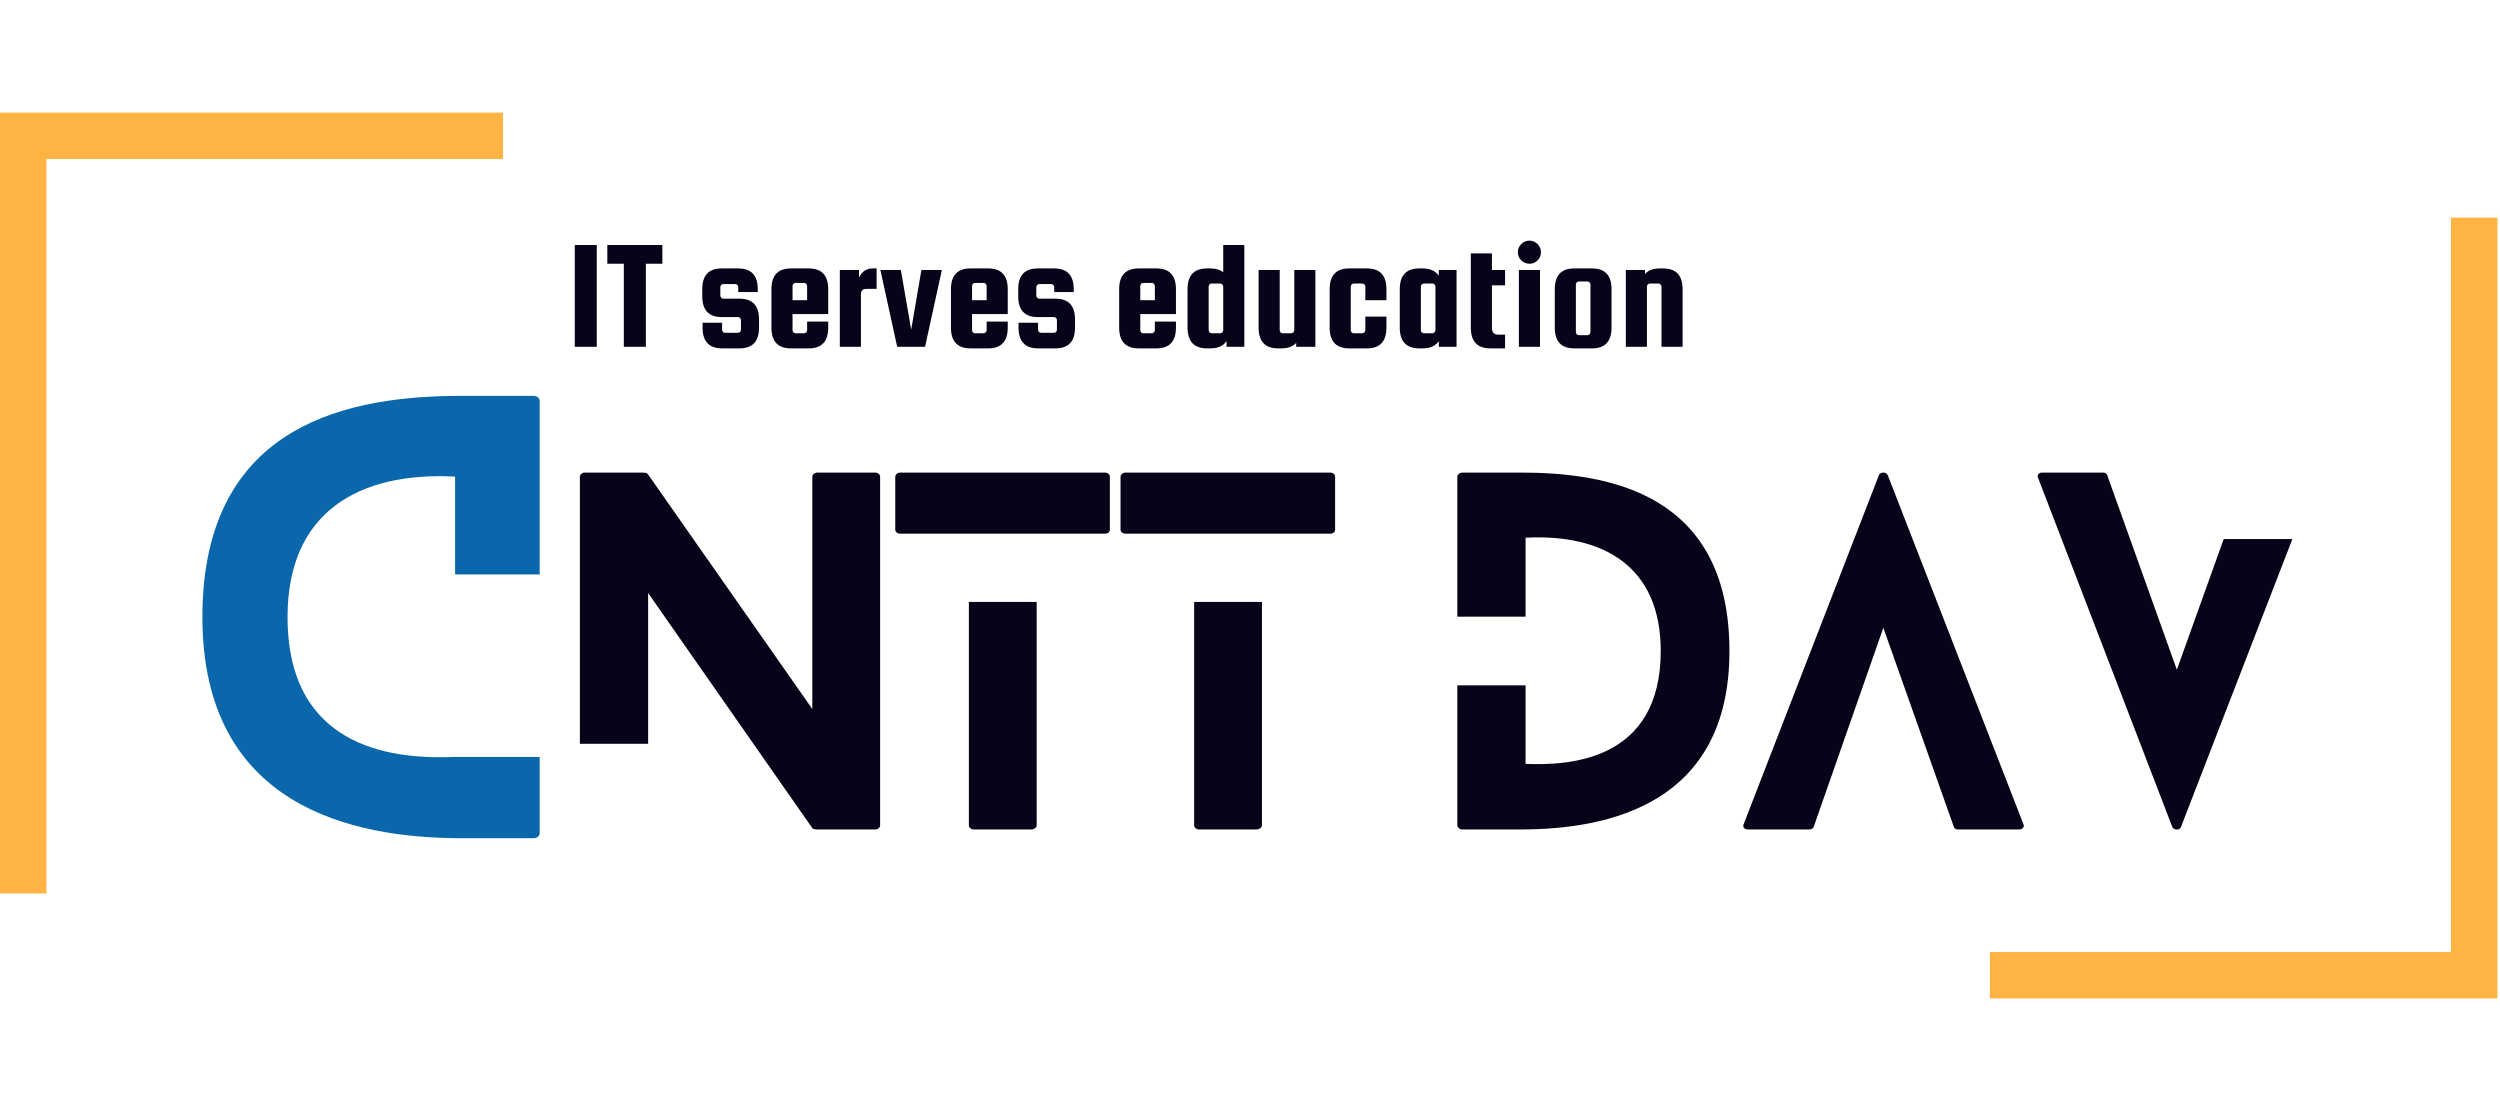
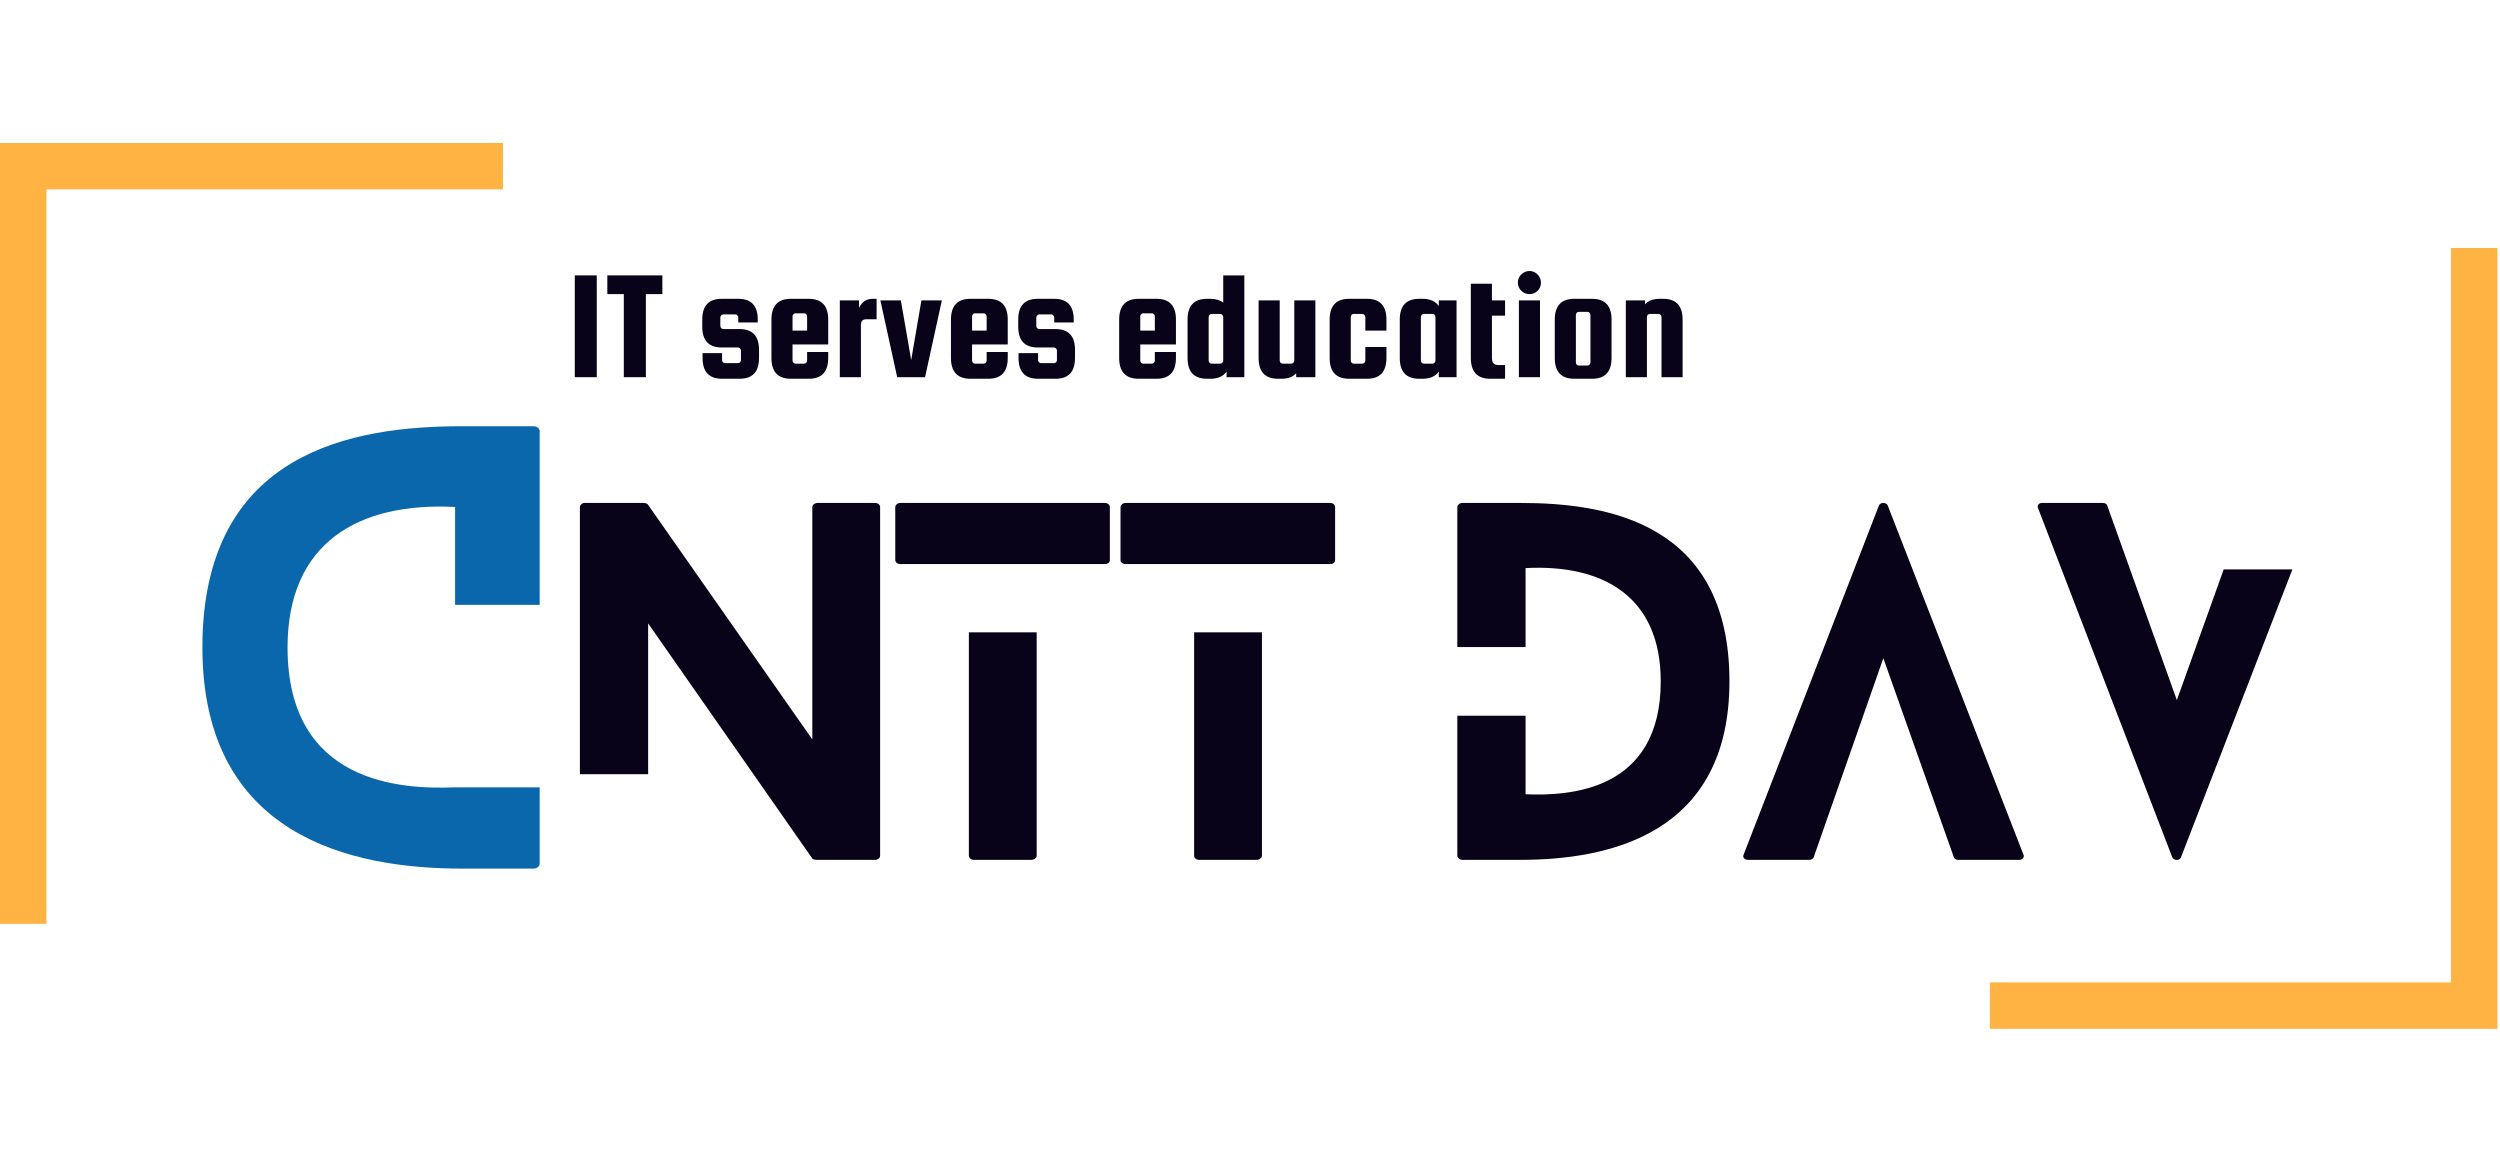
- <svg xmlns="http://www.w3.org/2000/svg" width="180" zoomAndPan="magnify" viewBox="0 0 490.5 174" height="80" preserveAspectRatio="xMidYMid meet" version="1.0">
+ <svg xmlns="http://www.w3.org/2000/svg" width="160" zoomAndPan="magnify" viewBox="0 0 490.5 174" height="75" preserveAspectRatio="xMidYMid meet" version="1.0">
  <defs>
    <g />
    <clipPath id="7f7db4014d">
      <path d="M 0 0.09 L 98.684 0.09 L 98.684 9.199 L 0 9.199 Z M 0 9.199 L 9.109 9.199 L 9.109 153.297 L 0 153.297 Z M 0 9.199 " clip-rule="nonzero" />
    </clipPath>
    <clipPath id="a0abb52b3a">
      <path d="M 480.887 20.691 L 490 20.691 L 490 164.789 L 480.887 164.789 Z M 390.406 164.789 L 490 164.789 L 490 173.898 L 390.406 173.898 Z M 390.406 164.789 " clip-rule="nonzero" />
    </clipPath>
  </defs>
  <g clip-path="url(#7f7db4014d)">
    <path fill="#feb343" d="M 0 0.09 L 98.684 0.09 L 98.684 153.297 L 0 153.297 Z M 0 0.09 " fill-opacity="1" fill-rule="nonzero" />
  </g>
  <g clip-path="url(#a0abb52b3a)">
    <path fill="#feb343" d="M 490 173.898 L 390.406 173.898 L 390.406 20.691 L 490 20.691 Z M 490 173.898 " fill-opacity="1" fill-rule="nonzero" />
  </g>
  <g fill="#080319" fill-opacity="1">
    <g transform="translate(113.7732, 140.7386)">
      <g>
        <path d="M 57.941 -70.02 L 46.652 -70.02 C 46.039 -70.02 45.602 -69.582 45.602 -69.234 L 45.602 -23.633 L 13.305 -69.758 C 13.215 -69.934 12.691 -70.02 12.516 -70.02 L 0.875 -70.02 C 0.438 -70.02 0 -69.582 0 -69.234 L 0 -16.805 L 13.391 -16.805 L 13.391 -46.387 L 45.602 -0.262 C 45.688 -0.086 46.215 0 46.387 0 L 57.941 0 C 58.555 0 58.906 -0.438 58.906 -0.789 L 58.906 -69.234 C 58.906 -69.582 58.555 -70.02 57.941 -70.02 Z M 57.941 -70.02 " />
      </g>
    </g>
  </g>
  <g fill="#080319" fill-opacity="1">
    <g transform="translate(175.65, 140.7386)">
      <g>
        <path d="M 14.441 -44.637 L 14.441 -0.789 C 14.441 -0.438 14.793 0 15.406 0 L 26.695 0 C 27.309 0 27.746 -0.438 27.746 -0.789 L 27.746 -44.637 Z M 0.961 -58.031 L 41.137 -58.031 C 41.75 -58.031 42.102 -58.379 42.102 -58.816 L 42.102 -69.234 C 42.102 -69.582 41.75 -70.02 41.137 -70.02 L 0.961 -70.02 C 0.438 -70.02 0 -69.582 0 -69.234 L 0 -58.816 C 0 -58.379 0.438 -58.031 0.961 -58.031 Z M 0.961 -58.031 " />
      </g>
    </g>
  </g>
  <g fill="#080319" fill-opacity="1">
    <g transform="translate(219.8478, 140.7386)">
      <g>
        <path d="M 14.441 -44.637 L 14.441 -0.789 C 14.441 -0.438 14.793 0 15.406 0 L 26.695 0 C 27.309 0 27.746 -0.438 27.746 -0.789 L 27.746 -44.637 Z M 0.961 -58.031 L 41.137 -58.031 C 41.75 -58.031 42.102 -58.379 42.102 -58.816 L 42.102 -69.234 C 42.102 -69.582 41.75 -70.02 41.137 -70.02 L 0.961 -70.02 C 0.438 -70.02 0 -69.582 0 -69.234 L 0 -58.816 C 0 -58.379 0.438 -58.031 0.961 -58.031 Z M 0.961 -58.031 " />
      </g>
    </g>
  </g>
  <g fill="#080319" fill-opacity="1">
    <g transform="translate(264.0455, 140.7386)">
      <g />
    </g>
  </g>
  <g fill="#080319" fill-opacity="1">
    <g transform="translate(285.9256, 140.7386)">
      <g>
        <path d="M 12.43 -70.02 L 0.961 -70.02 C 0.438 -70.02 0 -69.582 0 -69.234 L 0 -41.75 L 13.391 -41.75 L 13.391 -57.242 C 28.621 -58.031 39.91 -51.641 39.91 -35.012 C 39.91 -13.391 21.883 -12.516 13.391 -12.867 L 13.391 -28.27 L 0 -28.27 L 0 -0.789 C 0 -0.438 0.438 0 0.961 0 L 12.43 0 C 29.848 0 53.391 -5.078 53.391 -35.012 C 53.391 -66.082 29.496 -70.02 12.43 -70.02 Z M 12.43 -70.02 " />
      </g>
    </g>
  </g>
  <g fill="#080319" fill-opacity="1">
    <g transform="translate(342.0261, 140.7386)">
      <g>
        <path d="M 54.965 -1.051 L 28.359 -69.496 C 28.098 -70.195 26.871 -70.195 26.609 -69.496 L 0.086 -1.051 C -0.176 -0.523 0.176 0 0.961 0 L 12.953 0 C 13.305 0 13.742 -0.176 13.828 -0.523 L 27.484 -39.562 L 41.312 -0.523 C 41.398 -0.176 41.836 0 42.102 0 L 54.18 0 C 54.793 0 55.23 -0.523 54.965 -1.051 Z M 54.965 -1.051 " />
      </g>
    </g>
  </g>
  <g fill="#080319" fill-opacity="1">
    <g transform="translate(399.7895, 140.7386)">
      <g>
        <path d="M 36.5 -56.98 L 27.309 -31.336 L 13.652 -69.496 C 13.566 -69.844 13.215 -70.02 12.777 -70.02 L 0.875 -70.02 C 0.176 -70.02 -0.176 -69.496 0.086 -68.969 L 26.434 -0.438 C 26.781 0.176 27.832 0.176 28.098 -0.438 L 49.977 -56.98 Z M 36.5 -56.98 " />
      </g>
    </g>
  </g>
  <g fill="#080319" fill-opacity="1">
    <g transform="translate(111.2263, 46.04063)">
      <g>
        <path d="M 5.859 -19.969 L 5.859 0 L 1.547 0 L 1.547 -19.969 Z M 5.859 -19.969 " />
      </g>
    </g>
  </g>
  <g fill="#080319" fill-opacity="1">
    <g transform="translate(118.752, 46.04063)">
      <g>
        <path d="M 0.406 -16.297 L 0.406 -19.969 L 11.203 -19.969 L 11.203 -16.297 L 7.969 -16.297 L 7.969 0 L 3.641 0 L 3.641 -16.297 Z M 0.406 -16.297 " />
      </g>
    </g>
  </g>
  <g fill="#080319" fill-opacity="1">
    <g transform="translate(130.3798, 46.04063)">
      <g />
    </g>
  </g>
  <g fill="#080319" fill-opacity="1">
    <g transform="translate(136.61, 46.04063)">
      <g>
        <path d="M 8.484 -9.438 C 11.035 -9.438 12.312 -8.082 12.312 -5.375 L 12.312 -3.766 C 12.312 -1.047 11.035 0.312 8.484 0.312 L 5.062 0.312 C 2.508 0.312 1.234 -1.047 1.234 -3.766 L 1.234 -4.719 L 5.062 -4.719 L 5.062 -3.359 C 5.062 -3.191 5.117 -3.047 5.234 -2.922 C 5.348 -2.805 5.484 -2.75 5.641 -2.75 L 8.172 -2.75 C 8.336 -2.75 8.477 -2.805 8.594 -2.922 C 8.707 -3.047 8.766 -3.191 8.766 -3.359 L 8.766 -5.219 C 8.766 -5.383 8.707 -5.523 8.594 -5.641 C 8.477 -5.766 8.336 -5.828 8.172 -5.828 L 5 -5.828 C 2.445 -5.828 1.172 -7.188 1.172 -9.906 L 1.172 -11.297 C 1.172 -14.016 2.445 -15.375 5 -15.375 L 8.234 -15.375 C 10.785 -15.375 12.062 -14.016 12.062 -11.297 L 12.062 -10.734 L 8.234 -10.734 L 8.234 -11.703 C 8.234 -11.859 8.176 -12 8.062 -12.125 C 7.957 -12.25 7.82 -12.312 7.656 -12.312 L 5.312 -12.312 C 5.145 -12.312 5.004 -12.25 4.891 -12.125 C 4.773 -12 4.719 -11.859 4.719 -11.703 L 4.719 -10.062 C 4.719 -9.895 4.773 -9.75 4.891 -9.625 C 5.004 -9.5 5.145 -9.438 5.312 -9.438 Z M 8.484 -9.438 " />
      </g>
    </g>
  </g>
  <g fill="#080319" fill-opacity="1">
    <g transform="translate(149.965, 46.04063)">
      <g>
        <path d="M 8.703 -15.375 C 11.254 -15.375 12.531 -14.016 12.531 -11.297 L 12.531 -6.422 L 5.531 -6.422 L 5.531 -3.266 C 5.531 -3.109 5.582 -2.969 5.688 -2.844 C 5.801 -2.719 5.941 -2.656 6.109 -2.656 L 7.812 -2.656 C 7.969 -2.656 8.102 -2.719 8.219 -2.844 C 8.332 -2.969 8.391 -3.109 8.391 -3.266 L 8.391 -4.938 L 12.531 -4.938 L 12.531 -3.766 C 12.531 -1.047 11.254 0.312 8.703 0.312 L 5.219 0.312 C 2.664 0.312 1.391 -1.047 1.391 -3.766 L 1.391 -11.297 C 1.391 -14.016 2.664 -15.375 5.219 -15.375 Z M 5.531 -9.141 L 8.391 -9.141 L 8.391 -11.906 C 8.391 -12.07 8.332 -12.219 8.219 -12.344 C 8.102 -12.469 7.969 -12.531 7.812 -12.531 L 6.109 -12.531 C 5.941 -12.531 5.801 -12.469 5.688 -12.344 C 5.582 -12.219 5.531 -12.07 5.531 -11.906 Z M 5.531 -9.141 " />
      </g>
    </g>
  </g>
  <g fill="#080319" fill-opacity="1">
    <g transform="translate(163.3817, 46.04063)">
      <g>
        <path d="M 7.812 -15.375 L 8.609 -15.375 L 8.609 -11.359 L 6.578 -11.359 C 5.879 -11.359 5.531 -11 5.531 -10.281 L 5.531 0 L 1.391 0 L 1.391 -15.062 L 5.156 -15.062 L 5.156 -13.609 C 5.75 -14.785 6.633 -15.375 7.812 -15.375 Z M 7.812 -15.375 " />
      </g>
    </g>
  </g>
  <g fill="#080319" fill-opacity="1">
    <g transform="translate(172.4495, 46.04063)">
      <g>
        <path d="M 8.328 -15.062 L 12.344 -15.062 L 9.047 0 L 3.578 0 L 0.281 -15.062 L 4.297 -15.062 L 6.328 -3.359 Z M 8.328 -15.062 " />
      </g>
    </g>
  </g>
  <g fill="#080319" fill-opacity="1">
    <g transform="translate(185.1877, 46.04063)">
      <g>
        <path d="M 8.703 -15.375 C 11.254 -15.375 12.531 -14.016 12.531 -11.297 L 12.531 -6.422 L 5.531 -6.422 L 5.531 -3.266 C 5.531 -3.109 5.582 -2.969 5.688 -2.844 C 5.801 -2.719 5.941 -2.656 6.109 -2.656 L 7.812 -2.656 C 7.969 -2.656 8.102 -2.719 8.219 -2.844 C 8.332 -2.969 8.391 -3.109 8.391 -3.266 L 8.391 -4.938 L 12.531 -4.938 L 12.531 -3.766 C 12.531 -1.047 11.254 0.312 8.703 0.312 L 5.219 0.312 C 2.664 0.312 1.391 -1.047 1.391 -3.766 L 1.391 -11.297 C 1.391 -14.016 2.664 -15.375 5.219 -15.375 Z M 5.531 -9.141 L 8.391 -9.141 L 8.391 -11.906 C 8.391 -12.07 8.332 -12.219 8.219 -12.344 C 8.102 -12.469 7.969 -12.531 7.812 -12.531 L 6.109 -12.531 C 5.941 -12.531 5.801 -12.469 5.688 -12.344 C 5.582 -12.219 5.531 -12.07 5.531 -11.906 Z M 5.531 -9.141 " />
      </g>
    </g>
  </g>
  <g fill="#080319" fill-opacity="1">
    <g transform="translate(198.6043, 46.04063)">
      <g>
        <path d="M 8.484 -9.438 C 11.035 -9.438 12.312 -8.082 12.312 -5.375 L 12.312 -3.766 C 12.312 -1.047 11.035 0.312 8.484 0.312 L 5.062 0.312 C 2.508 0.312 1.234 -1.047 1.234 -3.766 L 1.234 -4.719 L 5.062 -4.719 L 5.062 -3.359 C 5.062 -3.191 5.117 -3.047 5.234 -2.922 C 5.348 -2.805 5.484 -2.75 5.641 -2.75 L 8.172 -2.75 C 8.336 -2.75 8.477 -2.805 8.594 -2.922 C 8.707 -3.047 8.766 -3.191 8.766 -3.359 L 8.766 -5.219 C 8.766 -5.383 8.707 -5.523 8.594 -5.641 C 8.477 -5.766 8.336 -5.828 8.172 -5.828 L 5 -5.828 C 2.445 -5.828 1.172 -7.188 1.172 -9.906 L 1.172 -11.297 C 1.172 -14.016 2.445 -15.375 5 -15.375 L 8.234 -15.375 C 10.785 -15.375 12.062 -14.016 12.062 -11.297 L 12.062 -10.734 L 8.234 -10.734 L 8.234 -11.703 C 8.234 -11.859 8.176 -12 8.062 -12.125 C 7.957 -12.25 7.82 -12.312 7.656 -12.312 L 5.312 -12.312 C 5.145 -12.312 5.004 -12.25 4.891 -12.125 C 4.773 -12 4.719 -11.859 4.719 -11.703 L 4.719 -10.062 C 4.719 -9.895 4.773 -9.75 4.891 -9.625 C 5.004 -9.5 5.145 -9.438 5.312 -9.438 Z M 8.484 -9.438 " />
      </g>
    </g>
  </g>
  <g fill="#080319" fill-opacity="1">
    <g transform="translate(211.9593, 46.04063)">
      <g />
    </g>
  </g>
  <g fill="#080319" fill-opacity="1">
    <g transform="translate(218.1896, 46.04063)">
      <g>
        <path d="M 8.703 -15.375 C 11.254 -15.375 12.531 -14.016 12.531 -11.297 L 12.531 -6.422 L 5.531 -6.422 L 5.531 -3.266 C 5.531 -3.109 5.582 -2.969 5.688 -2.844 C 5.801 -2.719 5.941 -2.656 6.109 -2.656 L 7.812 -2.656 C 7.969 -2.656 8.102 -2.719 8.219 -2.844 C 8.332 -2.969 8.391 -3.109 8.391 -3.266 L 8.391 -4.938 L 12.531 -4.938 L 12.531 -3.766 C 12.531 -1.047 11.254 0.312 8.703 0.312 L 5.219 0.312 C 2.664 0.312 1.391 -1.047 1.391 -3.766 L 1.391 -11.297 C 1.391 -14.016 2.664 -15.375 5.219 -15.375 Z M 5.531 -9.141 L 8.391 -9.141 L 8.391 -11.906 C 8.391 -12.07 8.332 -12.219 8.219 -12.344 C 8.102 -12.469 7.969 -12.531 7.812 -12.531 L 6.109 -12.531 C 5.941 -12.531 5.801 -12.469 5.688 -12.344 C 5.582 -12.219 5.531 -12.07 5.531 -11.906 Z M 5.531 -9.141 " />
      </g>
    </g>
  </g>
  <g fill="#080319" fill-opacity="1">
    <g transform="translate(231.6063, 46.04063)">
      <g>
        <path d="M 5.859 -15.375 C 6.91 -15.375 7.754 -15.125 8.391 -14.625 L 8.391 -19.969 L 12.531 -19.969 L 12.531 0 L 9.047 0 L 9.047 -1.109 C 8.398 -0.16 7.336 0.312 5.859 0.312 L 5.219 0.312 C 2.664 0.312 1.391 -1.047 1.391 -3.766 L 1.391 -11.297 C 1.391 -14.016 2.664 -15.375 5.219 -15.375 Z M 8.391 -3.266 L 8.391 -11.781 C 8.391 -11.945 8.332 -12.094 8.219 -12.219 C 8.102 -12.344 7.969 -12.406 7.812 -12.406 L 6.109 -12.406 C 5.941 -12.406 5.801 -12.344 5.688 -12.219 C 5.582 -12.094 5.531 -11.945 5.531 -11.781 L 5.531 -3.266 C 5.531 -3.109 5.582 -2.969 5.688 -2.844 C 5.801 -2.719 5.941 -2.656 6.109 -2.656 L 7.812 -2.656 C 7.969 -2.656 8.102 -2.719 8.219 -2.844 C 8.332 -2.969 8.391 -3.109 8.391 -3.266 Z M 8.391 -3.266 " />
      </g>
    </g>
  </g>
  <g fill="#080319" fill-opacity="1">
    <g transform="translate(245.5473, 46.04063)">
      <g>
        <path d="M 8.391 -15.062 L 12.531 -15.062 L 12.531 0 L 8.766 0 L 8.766 -0.766 C 8.129 -0.047 7.16 0.312 5.859 0.312 L 5.219 0.312 C 2.664 0.312 1.391 -1.047 1.391 -3.766 L 1.391 -15.062 L 5.531 -15.062 L 5.531 -3.266 C 5.531 -3.109 5.582 -2.969 5.688 -2.844 C 5.801 -2.719 5.941 -2.656 6.109 -2.656 L 7.812 -2.656 C 7.969 -2.656 8.102 -2.719 8.219 -2.844 C 8.332 -2.969 8.391 -3.109 8.391 -3.266 Z M 8.391 -15.062 " />
      </g>
    </g>
  </g>
  <g fill="#080319" fill-opacity="1">
    <g transform="translate(259.4883, 46.04063)">
      <g>
        <path d="M 12.531 -9.141 L 8.391 -9.141 L 8.391 -11.781 C 8.391 -11.945 8.332 -12.094 8.219 -12.219 C 8.102 -12.344 7.969 -12.406 7.812 -12.406 L 6.109 -12.406 C 5.941 -12.406 5.801 -12.344 5.688 -12.219 C 5.582 -12.094 5.531 -11.945 5.531 -11.781 L 5.531 -3.266 C 5.531 -3.109 5.582 -2.969 5.688 -2.844 C 5.801 -2.719 5.941 -2.656 6.109 -2.656 L 7.812 -2.656 C 7.969 -2.656 8.102 -2.719 8.219 -2.844 C 8.332 -2.969 8.391 -3.109 8.391 -3.266 L 8.391 -5.922 L 12.531 -5.922 L 12.531 -3.766 C 12.531 -1.047 11.254 0.312 8.703 0.312 L 5.219 0.312 C 2.664 0.312 1.391 -1.047 1.391 -3.766 L 1.391 -11.297 C 1.391 -14.016 2.664 -15.375 5.219 -15.375 L 8.703 -15.375 C 11.254 -15.375 12.531 -14.016 12.531 -11.297 Z M 12.531 -9.141 " />
      </g>
    </g>
  </g>
  <g fill="#080319" fill-opacity="1">
    <g transform="translate(273.2443, 46.04063)">
      <g>
        <path d="M 9.047 -15.062 L 12.531 -15.062 L 12.531 0 L 9.047 0 L 9.047 -1.109 C 8.398 -0.16 7.336 0.312 5.859 0.312 L 5.219 0.312 C 2.664 0.312 1.391 -1.047 1.391 -3.766 L 1.391 -11.297 C 1.391 -14.016 2.664 -15.375 5.219 -15.375 L 5.859 -15.375 C 7.336 -15.375 8.398 -14.898 9.047 -13.953 Z M 8.391 -3.266 L 8.391 -11.781 C 8.391 -11.945 8.332 -12.094 8.219 -12.219 C 8.102 -12.344 7.969 -12.406 7.812 -12.406 L 6.109 -12.406 C 5.941 -12.406 5.801 -12.344 5.688 -12.219 C 5.582 -12.094 5.531 -11.945 5.531 -11.781 L 5.531 -3.266 C 5.531 -3.109 5.582 -2.969 5.688 -2.844 C 5.801 -2.719 5.941 -2.656 6.109 -2.656 L 7.812 -2.656 C 7.969 -2.656 8.102 -2.719 8.219 -2.844 C 8.332 -2.969 8.391 -3.109 8.391 -3.266 Z M 8.391 -3.266 " />
      </g>
    </g>
  </g>
  <g fill="#080319" fill-opacity="1">
    <g transform="translate(287.1853, 46.04063)">
      <g>
        <path d="M 6.875 -2.375 L 8.109 -2.375 L 8.109 0.312 L 5.219 0.312 C 2.664 0.312 1.391 -1.047 1.391 -3.766 L 1.391 -18.328 L 5.531 -18.328 L 5.531 -15.062 L 8.109 -15.062 L 8.109 -12.062 L 5.531 -12.062 L 5.531 -3.859 C 5.531 -3.285 5.641 -2.895 5.859 -2.688 C 6.086 -2.477 6.426 -2.375 6.875 -2.375 Z M 6.875 -2.375 " />
      </g>
    </g>
  </g>
  <g fill="#080319" fill-opacity="1">
    <g transform="translate(296.0681, 46.04063)">
      <g>
        <path d="M 5.594 -16.938 C 5.156 -16.508 4.629 -16.297 4.016 -16.297 C 3.398 -16.297 2.863 -16.516 2.406 -16.953 C 1.957 -17.398 1.734 -17.938 1.734 -18.562 C 1.734 -19.188 1.957 -19.719 2.406 -20.156 C 2.863 -20.602 3.398 -20.828 4.016 -20.828 C 4.629 -20.828 5.156 -20.602 5.594 -20.156 C 6.039 -19.719 6.266 -19.18 6.266 -18.547 C 6.266 -17.91 6.039 -17.375 5.594 -16.938 Z M 1.938 0 L 1.938 -15.062 L 6.078 -15.062 L 6.078 0 Z M 1.938 0 " />
      </g>
    </g>
  </g>
  <g fill="#080319" fill-opacity="1">
    <g transform="translate(303.6554, 46.04063)">
      <g>
        <path d="M 12.531 -11.297 L 12.531 -3.766 C 12.531 -1.047 11.254 0.312 8.703 0.312 L 5.219 0.312 C 2.664 0.312 1.391 -1.047 1.391 -3.766 L 1.391 -11.297 C 1.391 -14.016 2.664 -15.375 5.219 -15.375 L 8.703 -15.375 C 11.254 -15.375 12.531 -14.016 12.531 -11.297 Z M 8.391 -2.906 L 8.391 -12.188 C 8.391 -12.352 8.332 -12.5 8.219 -12.625 C 8.102 -12.75 7.969 -12.812 7.812 -12.812 L 6.109 -12.812 C 5.941 -12.812 5.801 -12.75 5.688 -12.625 C 5.582 -12.5 5.531 -12.352 5.531 -12.188 L 5.531 -2.906 C 5.531 -2.738 5.582 -2.594 5.688 -2.469 C 5.801 -2.344 5.941 -2.281 6.109 -2.281 L 7.812 -2.281 C 7.969 -2.281 8.102 -2.344 8.219 -2.469 C 8.332 -2.594 8.391 -2.738 8.391 -2.906 Z M 8.391 -2.906 " />
      </g>
    </g>
  </g>
  <g fill="#080319" fill-opacity="1">
    <g transform="translate(317.5964, 46.04063)">
      <g>
        <path d="M 5.531 0 L 1.391 0 L 1.391 -15.062 L 5.156 -15.062 L 5.156 -14.281 C 5.789 -15.008 6.754 -15.375 8.047 -15.375 L 8.703 -15.375 C 11.254 -15.375 12.531 -14.016 12.531 -11.297 L 12.531 0 L 8.391 0 L 8.391 -11.781 C 8.391 -11.945 8.332 -12.094 8.219 -12.219 C 8.102 -12.344 7.969 -12.406 7.812 -12.406 L 6.109 -12.406 C 5.941 -12.406 5.801 -12.344 5.688 -12.219 C 5.582 -12.094 5.531 -11.945 5.531 -11.781 Z M 5.531 0 " />
      </g>
    </g>
  </g>
  <g fill="#0a67ac" fill-opacity="1">
    <g transform="translate(39.71028, 142.4578)">
      <g>
        <path d="M 49.578 -15.949 C 39.055 -15.516 16.707 -16.598 16.707 -43.395 C 16.707 -64.008 30.703 -71.926 49.578 -70.949 L 49.578 -51.75 L 66.176 -51.75 L 66.176 -85.812 C 66.176 -86.246 65.742 -86.789 64.984 -86.789 L 50.879 -86.789 C 29.617 -86.789 0 -81.906 0 -43.395 C 0 -6.293 29.293 0 50.879 0 L 64.984 0 C 65.742 0 66.176 -0.543 66.176 -0.977 L 66.176 -15.949 Z M 49.578 -15.949 " />
      </g>
    </g>
  </g>
</svg>
